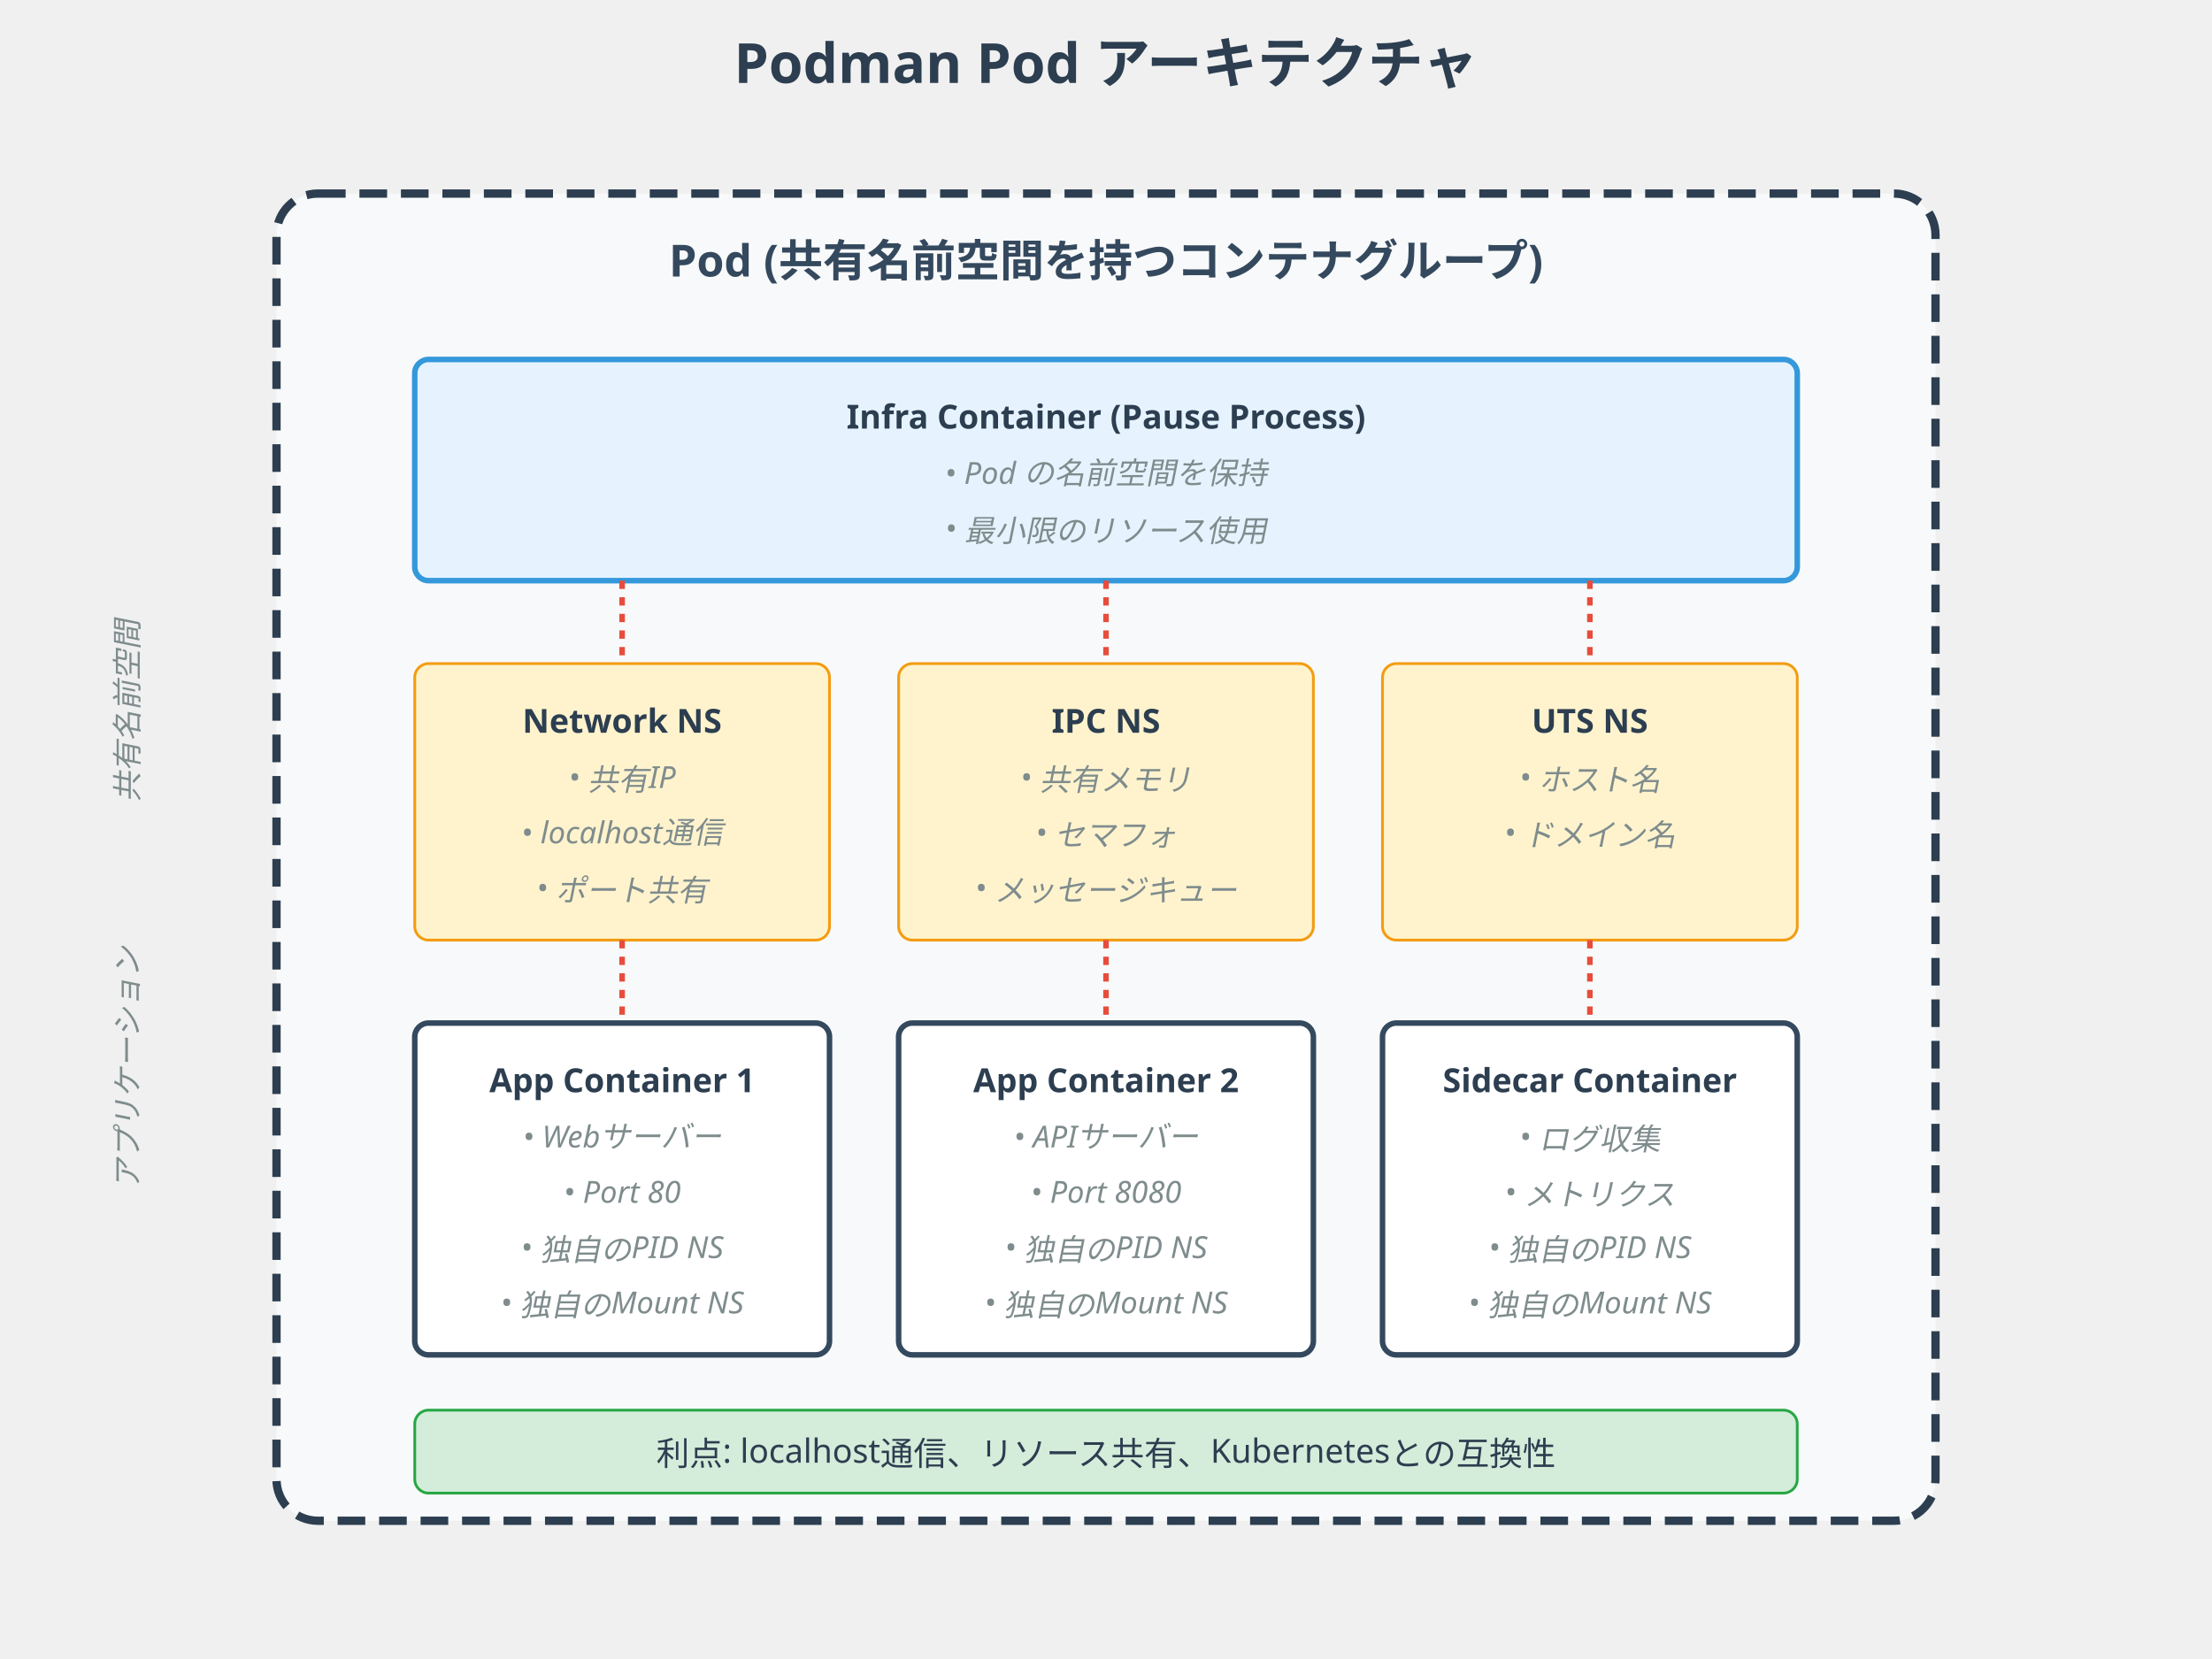
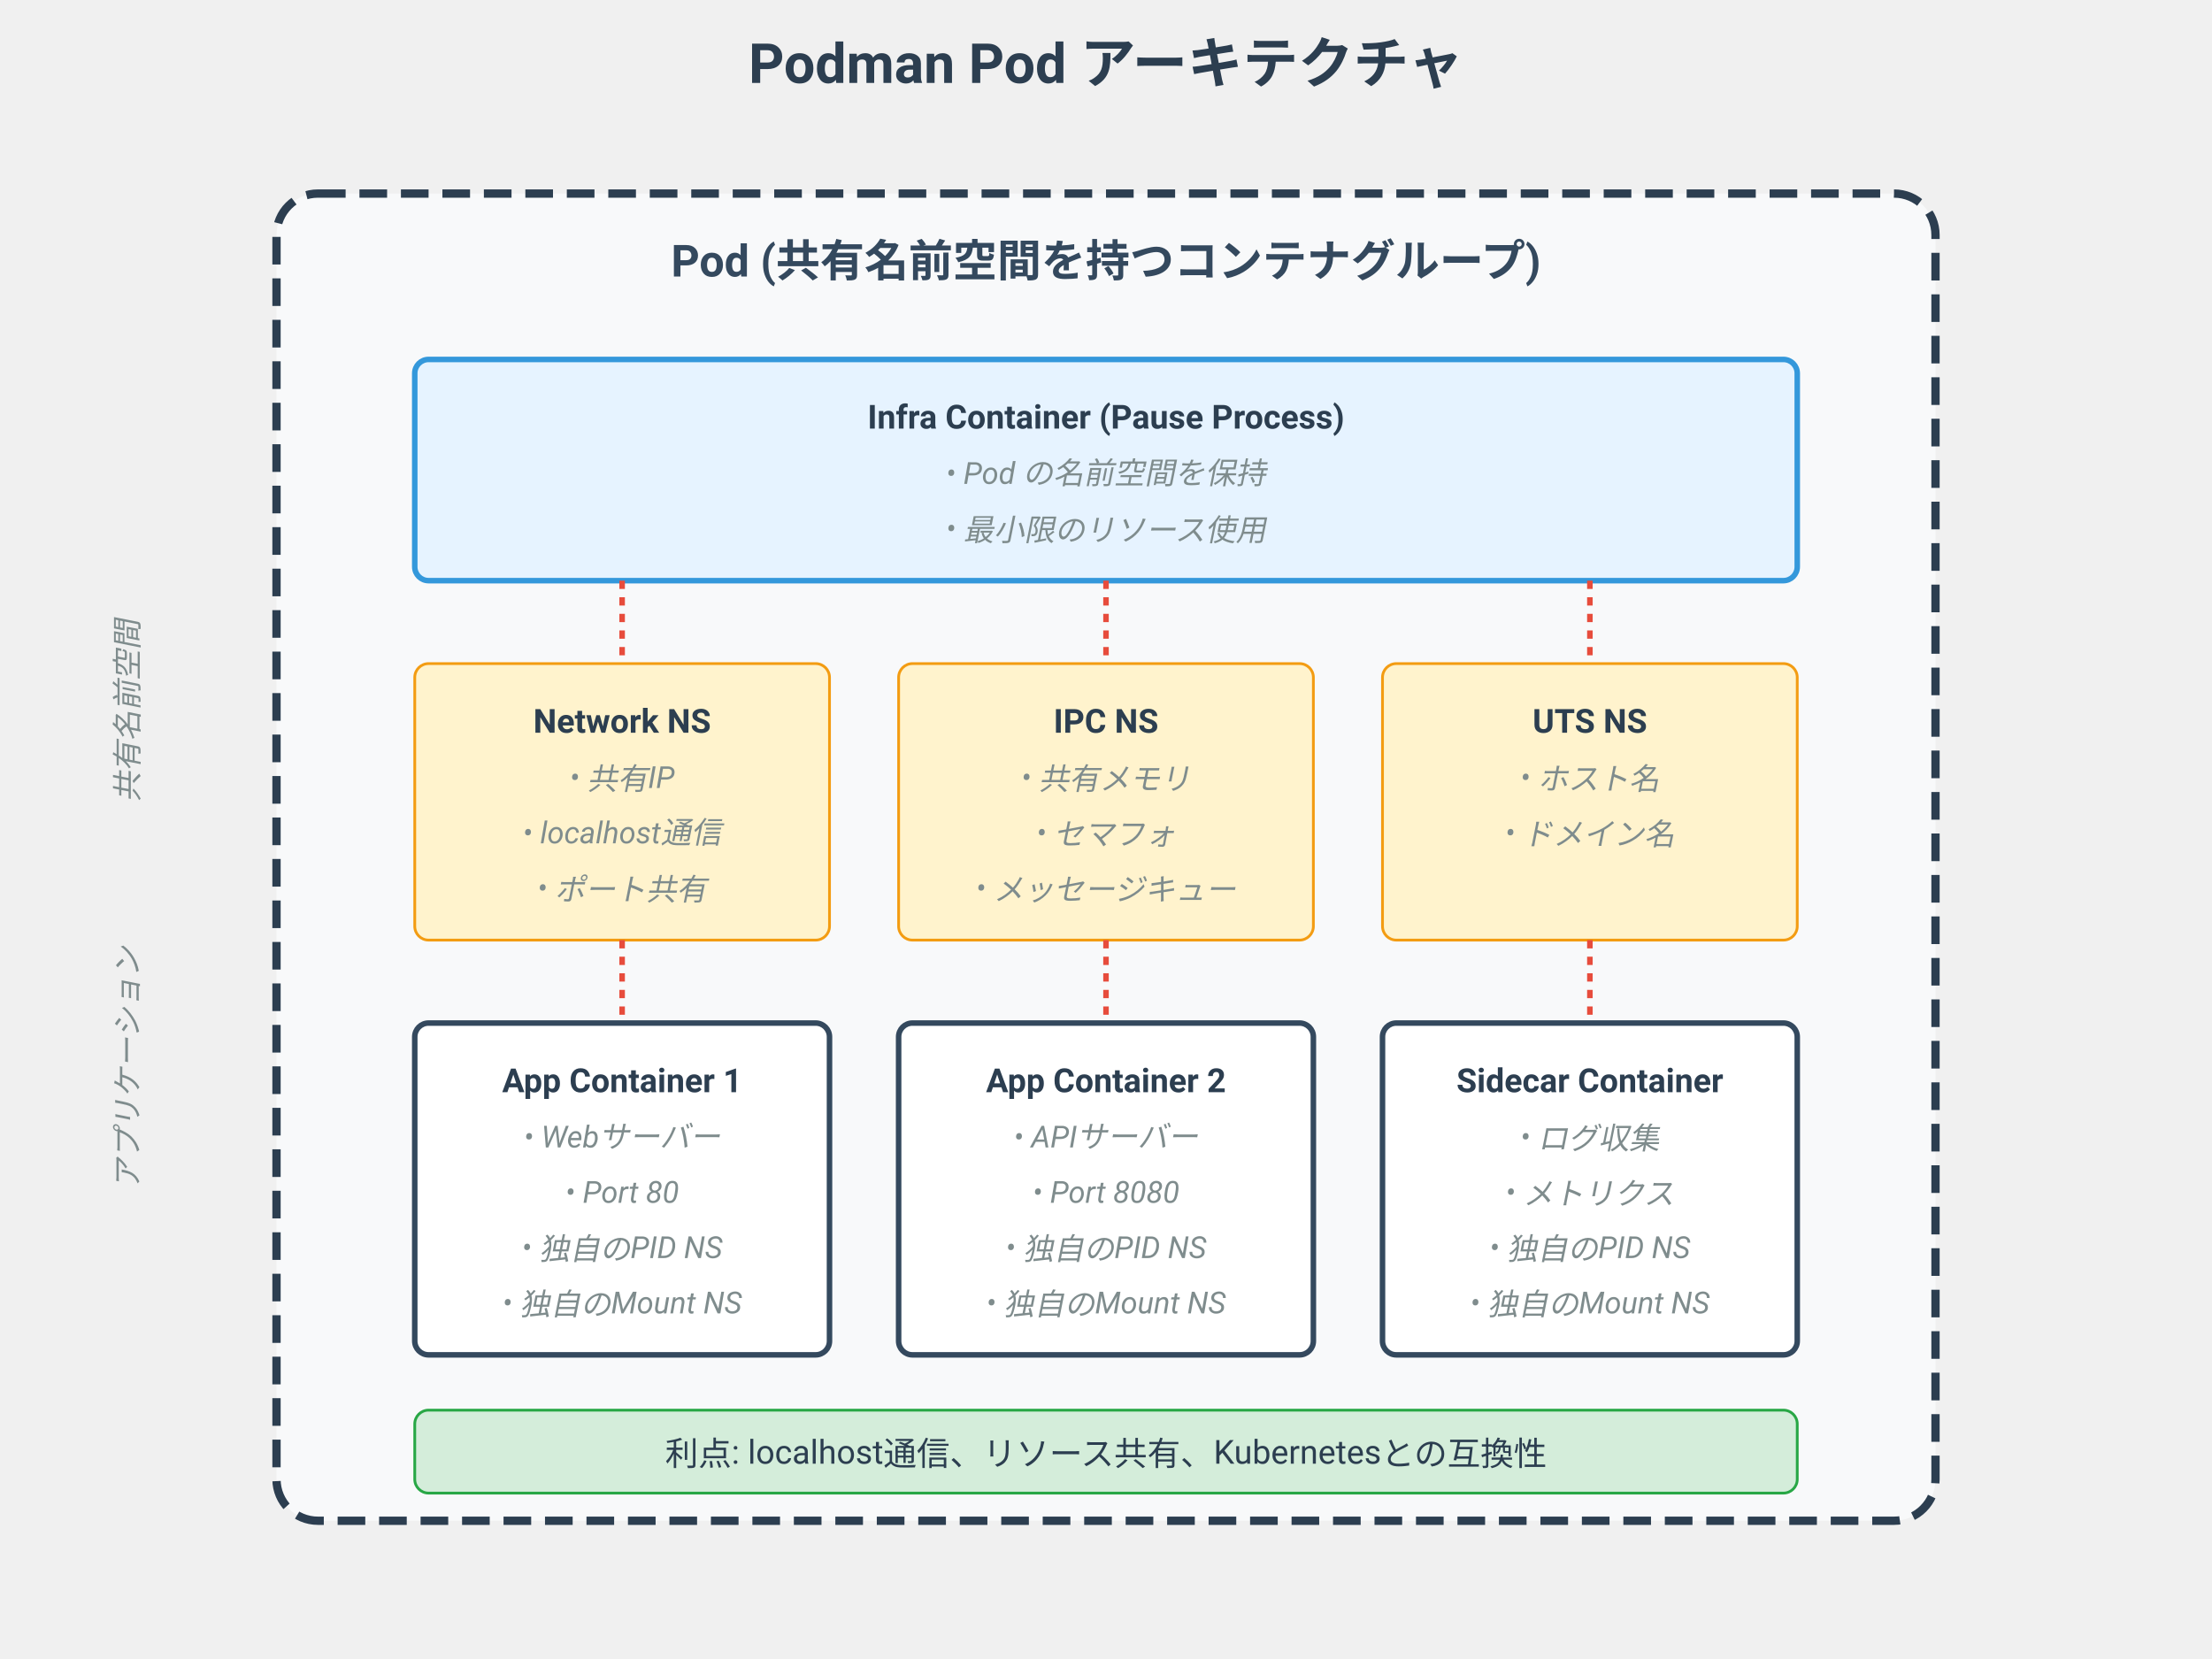
<svg xmlns="http://www.w3.org/2000/svg" width="800" height="600" viewBox="0 0 800 600">
  <defs>
    <style>
-       .title-text { font-family: 'Noto Sans JP', sans-serif; font-size: 20px; font-weight: bold; fill: #2c3e50; }
-       .pod-title { font-family: 'Noto Sans JP', sans-serif; font-size: 16px; font-weight: bold; fill: #34495e; }
-       .container-text { font-family: 'Noto Sans JP', sans-serif; font-size: 12px; fill: #2c3e50; }
-       .namespace-text { font-family: 'Noto Sans JP', sans-serif; font-size: 11px; fill: #7f8c8d; font-style: italic; }
+       .title-text { font-family: -apple-system, BlinkMacSystemFont, 'Segoe UI', Roboto, 'Helvetica Neue', Arial, 'Noto Sans', sans-serif, 'Apple Color Emoji', 'Segoe UI Emoji', 'Segoe UI Symbol', 'Noto Color Emoji'; font-size: 20px; font-weight: bold; fill: #2c3e50; }
+       .pod-title { font-family: -apple-system, BlinkMacSystemFont, 'Segoe UI', Roboto, 'Helvetica Neue', Arial, 'Noto Sans', sans-serif, 'Apple Color Emoji', 'Segoe UI Emoji', 'Segoe UI Symbol', 'Noto Color Emoji'; font-size: 16px; font-weight: bold; fill: #34495e; }
+       .container-text { font-family: -apple-system, BlinkMacSystemFont, 'Segoe UI', Roboto, 'Helvetica Neue', Arial, 'Noto Sans', sans-serif, 'Apple Color Emoji', 'Segoe UI Emoji', 'Segoe UI Symbol', 'Noto Color Emoji'; font-size: 12px; fill: #2c3e50; }
+       .namespace-text { font-family: -apple-system, BlinkMacSystemFont, 'Segoe UI', Roboto, 'Helvetica Neue', Arial, 'Noto Sans', sans-serif, 'Apple Color Emoji', 'Segoe UI Emoji', 'Segoe UI Symbol', 'Noto Color Emoji'; font-size: 11px; fill: #7f8c8d; font-style: italic; }
      .pod-boundary { fill: #f8f9fa; stroke: #2c3e50; stroke-width: 3; stroke-dasharray: 10,5; }
      .infra-container { fill: #e6f3ff; stroke: #3498db; stroke-width: 2; }
      .app-container { fill: #fff; stroke: #34495e; stroke-width: 2; }
      .namespace-box { fill: #fff3cd; stroke: #f39c12; stroke-width: 1; }
      .shared-line { stroke: #e74c3c; stroke-width: 2; stroke-dasharray: 3,3; }
    </style>
  </defs>
  <text x="400" y="30" class="title-text" text-anchor="middle">Podman Pod アーキテクチャ</text>
  <rect x="100" y="70" width="600" height="480" class="pod-boundary" rx="15" />
  <text x="400" y="100" class="pod-title" text-anchor="middle">Pod (共有名前空間を持つコンテナグループ)</text>
  <g id="infra-container">
    <rect x="150" y="130" width="500" height="80" class="infra-container" rx="5" />
    <text x="400" y="155" class="container-text" text-anchor="middle" font-weight="bold">Infra Container (Pause Process)</text>
    <text x="400" y="175" class="namespace-text" text-anchor="middle">• Pod の名前空間を保持</text>
    <text x="400" y="195" class="namespace-text" text-anchor="middle">• 最小限のリソース使用</text>
  </g>
  <g id="shared-namespaces">
    <rect x="150" y="240" width="150" height="100" class="namespace-box" rx="5" />
    <text x="225" y="265" class="container-text" text-anchor="middle" font-weight="bold">Network NS</text>
    <text x="225" y="285" class="namespace-text" text-anchor="middle">• 共有IP</text>
    <text x="225" y="305" class="namespace-text" text-anchor="middle">• localhost通信</text>
    <text x="225" y="325" class="namespace-text" text-anchor="middle">• ポート共有</text>
    <rect x="325" y="240" width="150" height="100" class="namespace-box" rx="5" />
    <text x="400" y="265" class="container-text" text-anchor="middle" font-weight="bold">IPC NS</text>
    <text x="400" y="285" class="namespace-text" text-anchor="middle">• 共有メモリ</text>
    <text x="400" y="305" class="namespace-text" text-anchor="middle">• セマフォ</text>
    <text x="400" y="325" class="namespace-text" text-anchor="middle">• メッセージキュー</text>
    <rect x="500" y="240" width="150" height="100" class="namespace-box" rx="5" />
    <text x="575" y="265" class="container-text" text-anchor="middle" font-weight="bold">UTS NS</text>
    <text x="575" y="285" class="namespace-text" text-anchor="middle">• ホスト名</text>
    <text x="575" y="305" class="namespace-text" text-anchor="middle">• ドメイン名</text>
  </g>
  <g id="app-containers">
    <rect x="150" y="370" width="150" height="120" class="app-container" rx="5" />
    <text x="225" y="395" class="container-text" text-anchor="middle" font-weight="bold">App Container 1</text>
    <text x="225" y="415" class="namespace-text" text-anchor="middle">• Webサーバー</text>
    <text x="225" y="435" class="namespace-text" text-anchor="middle">• Port 80</text>
    <text x="225" y="455" class="namespace-text" text-anchor="middle">• 独自のPID NS</text>
    <text x="225" y="475" class="namespace-text" text-anchor="middle">• 独自のMount NS</text>
    <rect x="325" y="370" width="150" height="120" class="app-container" rx="5" />
    <text x="400" y="395" class="container-text" text-anchor="middle" font-weight="bold">App Container 2</text>
    <text x="400" y="415" class="namespace-text" text-anchor="middle">• APIサーバー</text>
    <text x="400" y="435" class="namespace-text" text-anchor="middle">• Port 8080</text>
    <text x="400" y="455" class="namespace-text" text-anchor="middle">• 独自のPID NS</text>
    <text x="400" y="475" class="namespace-text" text-anchor="middle">• 独自のMount NS</text>
    <rect x="500" y="370" width="150" height="120" class="app-container" rx="5" />
    <text x="575" y="395" class="container-text" text-anchor="middle" font-weight="bold">Sidecar Container</text>
    <text x="575" y="415" class="namespace-text" text-anchor="middle">• ログ収集</text>
    <text x="575" y="435" class="namespace-text" text-anchor="middle">• メトリクス</text>
    <text x="575" y="455" class="namespace-text" text-anchor="middle">• 独自のPID NS</text>
    <text x="575" y="475" class="namespace-text" text-anchor="middle">• 独自のMount NS</text>
  </g>
  <line x1="225" y1="210" x2="225" y2="240" class="shared-line" />
  <line x1="400" y1="210" x2="400" y2="240" class="shared-line" />
  <line x1="575" y1="210" x2="575" y2="240" class="shared-line" />
  <line x1="225" y1="340" x2="225" y2="370" class="shared-line" />
  <line x1="400" y1="340" x2="400" y2="370" class="shared-line" />
  <line x1="575" y1="340" x2="575" y2="370" class="shared-line" />
  <text x="50" y="290" class="namespace-text" transform="rotate(-90, 50, 290)">共有名前空間</text>
  <text x="50" y="430" class="namespace-text" transform="rotate(-90, 50, 430)">アプリケーション</text>
  <rect x="150" y="510" width="500" height="30" fill="#d4edda" stroke="#28a745" stroke-width="1" rx="5" />
  <text x="400" y="530" class="container-text" text-anchor="middle">利点: localhost通信、リソース共有、Kubernetesとの互換性</text>
</svg>
